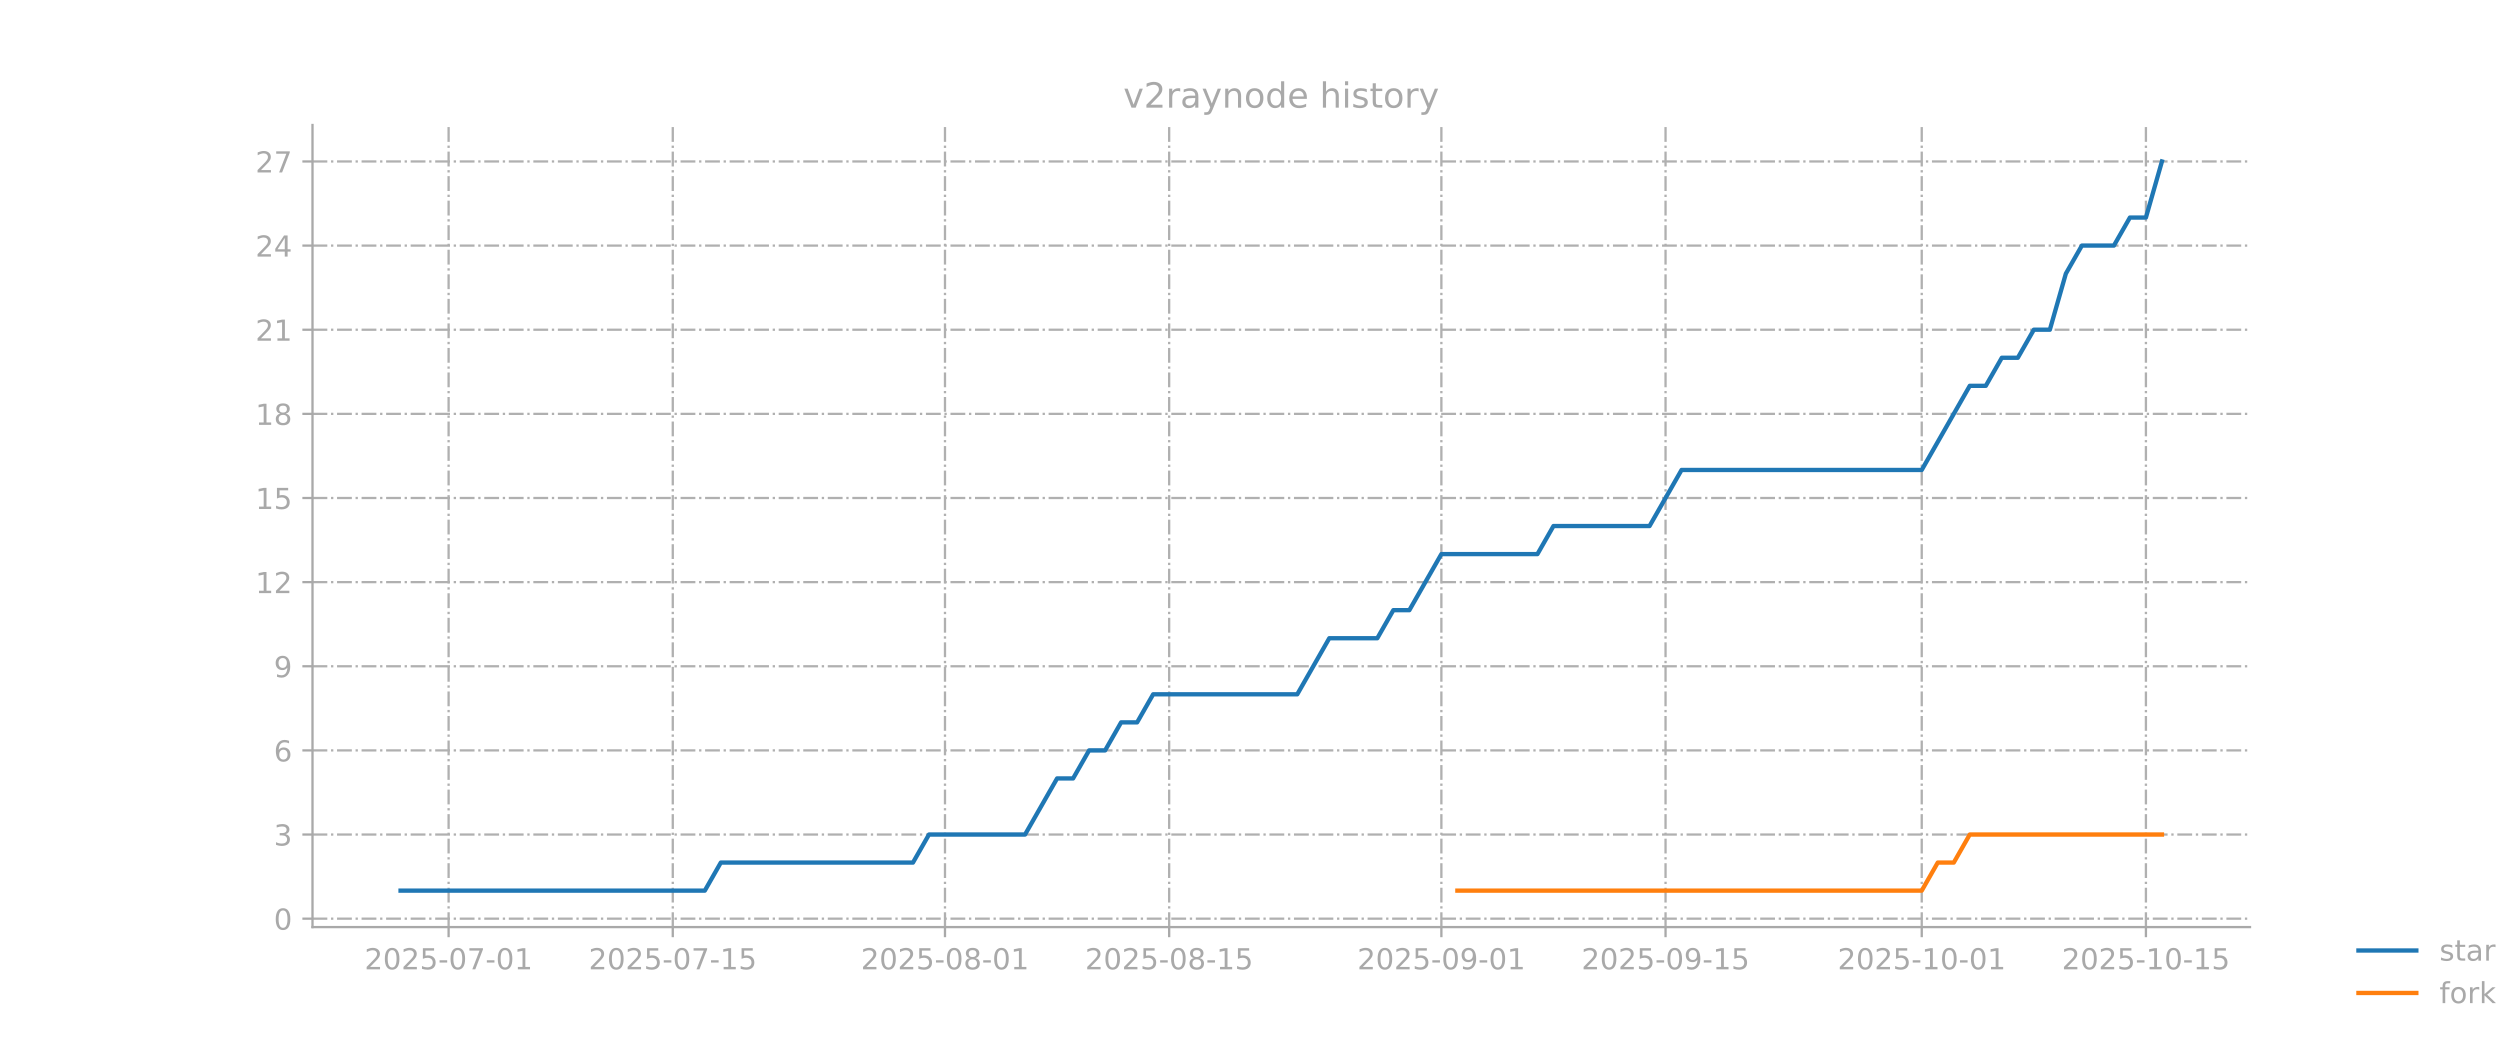
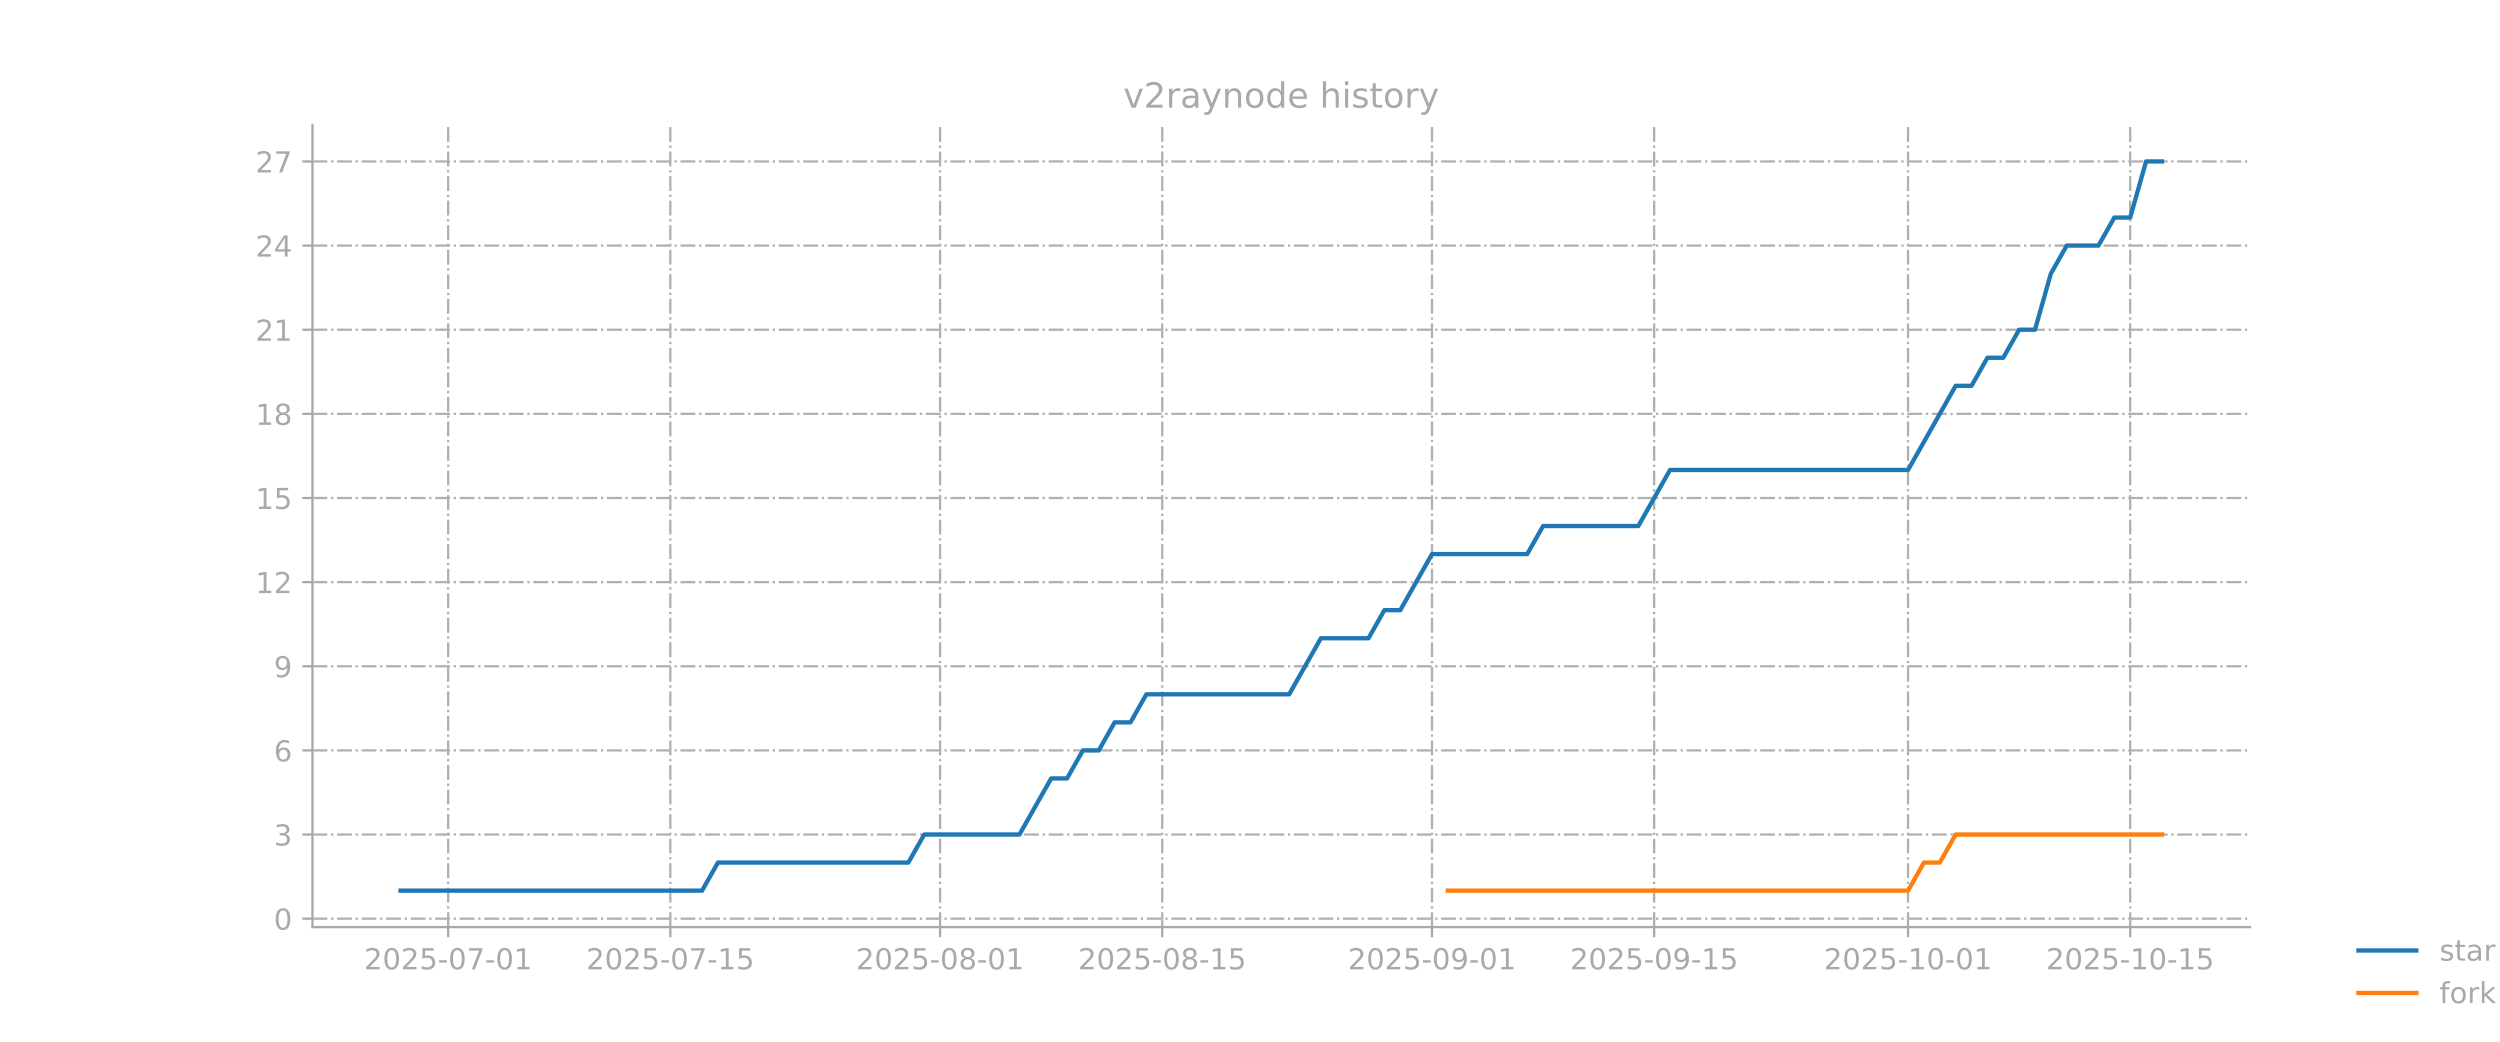
<svg xmlns="http://www.w3.org/2000/svg" xmlns:xlink="http://www.w3.org/1999/xlink" width="864pt" height="360pt" viewBox="0 0 864 360" version="1.1">
  <defs>
    <style type="text/css">*{stroke-linejoin: round; stroke-linecap: butt}</style>
  </defs>
  <g id="figure_1">
    <g id="patch_1">
      <path d="M 0 360  L 864 360  L 864 0  L 0 0  L 0 360  z " style="fill: none; opacity: 0" />
    </g>
    <g id="axes_1">
      <g id="patch_2">
        <path d="M 108 320.4  L 777.6 320.4  L 777.6 43.2  L 108 43.2  L 108 320.4  z " style="fill: none; opacity: 0" />
      </g>
      <g id="matplotlib.axis_1">
        <g id="xtick_1">
          <g id="line2d_1">
-             <path d="M 155.038 320.4  L 155.038 43.2  " clip-path="url(#pc6fa47966c)" style="fill: none; stroke-dasharray: 5.12,1.28,0.8,1.28; stroke-dashoffset: 0; stroke: #b0b0b0; stroke-width: 0.8" />
+             <path d="M 154.888 320.4  L 154.888 43.2  " clip-path="url(#p5e6f199717)" style="fill: none; stroke-dasharray: 5.12,1.28,0.8,1.28; stroke-dashoffset: 0; stroke: #b0b0b0; stroke-width: 0.8" />
          </g>
          <g id="line2d_2">
            <defs>
-               <path id="m1d8608e5f0" d="M 0 0  L 0 3.5  " style="stroke: #a9a9a9; stroke-width: 0.8" />
+               <path id="mb5358ff20d" d="M 0 0  L 0 3.5  " style="stroke: #a9a9a9; stroke-width: 0.8" />
            </defs>
            <g>
-               <use xlink:href="#m1d8608e5f0" x="155.038" y="320.4" style="fill: #a9a9a9; stroke: #a9a9a9; stroke-width: 0.8" />
+               <use xlink:href="#mb5358ff20d" x="154.888" y="320.4" style="fill: #a9a9a9; stroke: #a9a9a9; stroke-width: 0.8" />
            </g>
          </g>
          <g id="text_1">
-             <g style="fill: #a9a9a9" transform="translate(125.9802 334.9984) scale(0.1 -0.1)">
+             <g style="fill: #a9a9a9" transform="translate(125.8306 334.9984) scale(0.1 -0.1)">
              <defs>
                <path id="DejaVuSans-32" d="M 1228 531  L 3431 531  L 3431 0  L 469 0  L 469 531  Q 828 903 1448 1529  Q 2069 2156 2228 2338  Q 2531 2678 2651 2914  Q 2772 3150 2772 3378  Q 2772 3750 2511 3984  Q 2250 4219 1831 4219  Q 1534 4219 1204 4116  Q 875 4013 500 3803  L 500 4441  Q 881 4594 1212 4672  Q 1544 4750 1819 4750  Q 2544 4750 2975 4387  Q 3406 4025 3406 3419  Q 3406 3131 3298 2873  Q 3191 2616 2906 2266  Q 2828 2175 2409 1742  Q 1991 1309 1228 531  z " transform="scale(0.015625)" />
                <path id="DejaVuSans-30" d="M 2034 4250  Q 1547 4250 1301 3770  Q 1056 3291 1056 2328  Q 1056 1369 1301 889  Q 1547 409 2034 409  Q 2525 409 2770 889  Q 3016 1369 3016 2328  Q 3016 3291 2770 3770  Q 2525 4250 2034 4250  z M 2034 4750  Q 2819 4750 3233 4129  Q 3647 3509 3647 2328  Q 3647 1150 3233 529  Q 2819 -91 2034 -91  Q 1250 -91 836 529  Q 422 1150 422 2328  Q 422 3509 836 4129  Q 1250 4750 2034 4750  z " transform="scale(0.015625)" />
                <path id="DejaVuSans-35" d="M 691 4666  L 3169 4666  L 3169 4134  L 1269 4134  L 1269 2991  Q 1406 3038 1543 3061  Q 1681 3084 1819 3084  Q 2600 3084 3056 2656  Q 3513 2228 3513 1497  Q 3513 744 3044 326  Q 2575 -91 1722 -91  Q 1428 -91 1123 -41  Q 819 9 494 109  L 494 744  Q 775 591 1075 516  Q 1375 441 1709 441  Q 2250 441 2565 725  Q 2881 1009 2881 1497  Q 2881 1984 2565 2268  Q 2250 2553 1709 2553  Q 1456 2553 1204 2497  Q 953 2441 691 2322  L 691 4666  z " transform="scale(0.015625)" />
                <path id="DejaVuSans-2d" d="M 313 2009  L 1997 2009  L 1997 1497  L 313 1497  L 313 2009  z " transform="scale(0.015625)" />
                <path id="DejaVuSans-37" d="M 525 4666  L 3525 4666  L 3525 4397  L 1831 0  L 1172 0  L 2766 4134  L 525 4134  L 525 4666  z " transform="scale(0.015625)" />
                <path id="DejaVuSans-31" d="M 794 531  L 1825 531  L 1825 4091  L 703 3866  L 703 4441  L 1819 4666  L 2450 4666  L 2450 531  L 3481 531  L 3481 0  L 794 0  L 794 531  z " transform="scale(0.015625)" />
              </defs>
              <use xlink:href="#DejaVuSans-32" />
              <use xlink:href="#DejaVuSans-30" transform="translate(63.62305 0)" />
              <use xlink:href="#DejaVuSans-32" transform="translate(127.2461 0)" />
              <use xlink:href="#DejaVuSans-35" transform="translate(190.8691 0)" />
              <use xlink:href="#DejaVuSans-2d" transform="translate(254.4922 0)" />
              <use xlink:href="#DejaVuSans-30" transform="translate(290.5762 0)" />
              <use xlink:href="#DejaVuSans-37" transform="translate(354.1992 0)" />
              <use xlink:href="#DejaVuSans-2d" transform="translate(417.8223 0)" />
              <use xlink:href="#DejaVuSans-30" transform="translate(453.9062 0)" />
              <use xlink:href="#DejaVuSans-31" transform="translate(517.5293 0)" />
            </g>
          </g>
        </g>
        <g id="xtick_2">
          <g id="line2d_3">
-             <path d="M 232.512 320.4  L 232.512 43.2  " clip-path="url(#pc6fa47966c)" style="fill: none; stroke-dasharray: 5.12,1.28,0.8,1.28; stroke-dashoffset: 0; stroke: #b0b0b0; stroke-width: 0.8" />
+             <path d="M 231.665 320.4  L 231.665 43.2  " clip-path="url(#p5e6f199717)" style="fill: none; stroke-dasharray: 5.12,1.28,0.8,1.28; stroke-dashoffset: 0; stroke: #b0b0b0; stroke-width: 0.8" />
          </g>
          <g id="line2d_4">
            <g>
-               <use xlink:href="#m1d8608e5f0" x="232.512" y="320.4" style="fill: #a9a9a9; stroke: #a9a9a9; stroke-width: 0.8" />
+               <use xlink:href="#mb5358ff20d" x="231.665" y="320.4" style="fill: #a9a9a9; stroke: #a9a9a9; stroke-width: 0.8" />
            </g>
          </g>
          <g id="text_2">
-             <g style="fill: #a9a9a9" transform="translate(203.4546 334.9984) scale(0.1 -0.1)">
+             <g style="fill: #a9a9a9" transform="translate(202.6071 334.9984) scale(0.1 -0.1)">
              <use xlink:href="#DejaVuSans-32" />
              <use xlink:href="#DejaVuSans-30" transform="translate(63.62305 0)" />
              <use xlink:href="#DejaVuSans-32" transform="translate(127.2461 0)" />
              <use xlink:href="#DejaVuSans-35" transform="translate(190.8691 0)" />
              <use xlink:href="#DejaVuSans-2d" transform="translate(254.4922 0)" />
              <use xlink:href="#DejaVuSans-30" transform="translate(290.5762 0)" />
              <use xlink:href="#DejaVuSans-37" transform="translate(354.1992 0)" />
              <use xlink:href="#DejaVuSans-2d" transform="translate(417.8223 0)" />
              <use xlink:href="#DejaVuSans-31" transform="translate(453.9062 0)" />
              <use xlink:href="#DejaVuSans-35" transform="translate(517.5293 0)" />
            </g>
          </g>
        </g>
        <g id="xtick_3">
          <g id="line2d_5">
-             <path d="M 326.588 320.4  L 326.588 43.2  " clip-path="url(#pc6fa47966c)" style="fill: none; stroke-dasharray: 5.12,1.28,0.8,1.28; stroke-dashoffset: 0; stroke: #b0b0b0; stroke-width: 0.8" />
+             <path d="M 324.893 320.4  L 324.893 43.2  " clip-path="url(#p5e6f199717)" style="fill: none; stroke-dasharray: 5.12,1.28,0.8,1.28; stroke-dashoffset: 0; stroke: #b0b0b0; stroke-width: 0.8" />
          </g>
          <g id="line2d_6">
            <g>
-               <use xlink:href="#m1d8608e5f0" x="326.588" y="320.4" style="fill: #a9a9a9; stroke: #a9a9a9; stroke-width: 0.8" />
+               <use xlink:href="#mb5358ff20d" x="324.893" y="320.4" style="fill: #a9a9a9; stroke: #a9a9a9; stroke-width: 0.8" />
            </g>
          </g>
          <g id="text_3">
-             <g style="fill: #a9a9a9" transform="translate(297.5306 334.9984) scale(0.1 -0.1)">
+             <g style="fill: #a9a9a9" transform="translate(295.8356 334.9984) scale(0.1 -0.1)">
              <defs>
                <path id="DejaVuSans-38" d="M 2034 2216  Q 1584 2216 1326 1975  Q 1069 1734 1069 1313  Q 1069 891 1326 650  Q 1584 409 2034 409  Q 2484 409 2743 651  Q 3003 894 3003 1313  Q 3003 1734 2745 1975  Q 2488 2216 2034 2216  z M 1403 2484  Q 997 2584 770 2862  Q 544 3141 544 3541  Q 544 4100 942 4425  Q 1341 4750 2034 4750  Q 2731 4750 3128 4425  Q 3525 4100 3525 3541  Q 3525 3141 3298 2862  Q 3072 2584 2669 2484  Q 3125 2378 3379 2068  Q 3634 1759 3634 1313  Q 3634 634 3220 271  Q 2806 -91 2034 -91  Q 1263 -91 848 271  Q 434 634 434 1313  Q 434 1759 690 2068  Q 947 2378 1403 2484  z M 1172 3481  Q 1172 3119 1398 2916  Q 1625 2713 2034 2713  Q 2441 2713 2670 2916  Q 2900 3119 2900 3481  Q 2900 3844 2670 4047  Q 2441 4250 2034 4250  Q 1625 4250 1398 4047  Q 1172 3844 1172 3481  z " transform="scale(0.015625)" />
              </defs>
              <use xlink:href="#DejaVuSans-32" />
              <use xlink:href="#DejaVuSans-30" transform="translate(63.62305 0)" />
              <use xlink:href="#DejaVuSans-32" transform="translate(127.2461 0)" />
              <use xlink:href="#DejaVuSans-35" transform="translate(190.8691 0)" />
              <use xlink:href="#DejaVuSans-2d" transform="translate(254.4922 0)" />
              <use xlink:href="#DejaVuSans-30" transform="translate(290.5762 0)" />
              <use xlink:href="#DejaVuSans-38" transform="translate(354.1992 0)" />
              <use xlink:href="#DejaVuSans-2d" transform="translate(417.8223 0)" />
              <use xlink:href="#DejaVuSans-30" transform="translate(453.9062 0)" />
              <use xlink:href="#DejaVuSans-31" transform="translate(517.5293 0)" />
            </g>
          </g>
        </g>
        <g id="xtick_4">
          <g id="line2d_7">
-             <path d="M 404.063 320.4  L 404.063 43.2  " clip-path="url(#pc6fa47966c)" style="fill: none; stroke-dasharray: 5.12,1.28,0.8,1.28; stroke-dashoffset: 0; stroke: #b0b0b0; stroke-width: 0.8" />
+             <path d="M 401.67 320.4  L 401.67 43.2  " clip-path="url(#p5e6f199717)" style="fill: none; stroke-dasharray: 5.12,1.28,0.8,1.28; stroke-dashoffset: 0; stroke: #b0b0b0; stroke-width: 0.8" />
          </g>
          <g id="line2d_8">
            <g>
-               <use xlink:href="#m1d8608e5f0" x="404.063" y="320.4" style="fill: #a9a9a9; stroke: #a9a9a9; stroke-width: 0.8" />
+               <use xlink:href="#mb5358ff20d" x="401.67" y="320.4" style="fill: #a9a9a9; stroke: #a9a9a9; stroke-width: 0.8" />
            </g>
          </g>
          <g id="text_4">
-             <g style="fill: #a9a9a9" transform="translate(375.005 334.9984) scale(0.1 -0.1)">
+             <g style="fill: #a9a9a9" transform="translate(372.612 334.9984) scale(0.1 -0.1)">
              <use xlink:href="#DejaVuSans-32" />
              <use xlink:href="#DejaVuSans-30" transform="translate(63.62305 0)" />
              <use xlink:href="#DejaVuSans-32" transform="translate(127.2461 0)" />
              <use xlink:href="#DejaVuSans-35" transform="translate(190.8691 0)" />
              <use xlink:href="#DejaVuSans-2d" transform="translate(254.4922 0)" />
              <use xlink:href="#DejaVuSans-30" transform="translate(290.5762 0)" />
              <use xlink:href="#DejaVuSans-38" transform="translate(354.1992 0)" />
              <use xlink:href="#DejaVuSans-2d" transform="translate(417.8223 0)" />
              <use xlink:href="#DejaVuSans-31" transform="translate(453.9062 0)" />
              <use xlink:href="#DejaVuSans-35" transform="translate(517.5293 0)" />
            </g>
          </g>
        </g>
        <g id="xtick_5">
          <g id="line2d_9">
-             <path d="M 498.139 320.4  L 498.139 43.2  " clip-path="url(#pc6fa47966c)" style="fill: none; stroke-dasharray: 5.12,1.28,0.8,1.28; stroke-dashoffset: 0; stroke: #b0b0b0; stroke-width: 0.8" />
+             <path d="M 494.898 320.4  L 494.898 43.2  " clip-path="url(#p5e6f199717)" style="fill: none; stroke-dasharray: 5.12,1.28,0.8,1.28; stroke-dashoffset: 0; stroke: #b0b0b0; stroke-width: 0.8" />
          </g>
          <g id="line2d_10">
            <g>
-               <use xlink:href="#m1d8608e5f0" x="498.139" y="320.4" style="fill: #a9a9a9; stroke: #a9a9a9; stroke-width: 0.8" />
+               <use xlink:href="#mb5358ff20d" x="494.898" y="320.4" style="fill: #a9a9a9; stroke: #a9a9a9; stroke-width: 0.8" />
            </g>
          </g>
          <g id="text_5">
-             <g style="fill: #a9a9a9" transform="translate(469.081 334.9984) scale(0.1 -0.1)">
+             <g style="fill: #a9a9a9" transform="translate(465.8405 334.9984) scale(0.1 -0.1)">
              <defs>
                <path id="DejaVuSans-39" d="M 703 97  L 703 672  Q 941 559 1184 500  Q 1428 441 1663 441  Q 2288 441 2617 861  Q 2947 1281 2994 2138  Q 2813 1869 2534 1725  Q 2256 1581 1919 1581  Q 1219 1581 811 2004  Q 403 2428 403 3163  Q 403 3881 828 4315  Q 1253 4750 1959 4750  Q 2769 4750 3195 4129  Q 3622 3509 3622 2328  Q 3622 1225 3098 567  Q 2575 -91 1691 -91  Q 1453 -91 1209 -44  Q 966 3 703 97  z M 1959 2075  Q 2384 2075 2632 2365  Q 2881 2656 2881 3163  Q 2881 3666 2632 3958  Q 2384 4250 1959 4250  Q 1534 4250 1286 3958  Q 1038 3666 1038 3163  Q 1038 2656 1286 2365  Q 1534 2075 1959 2075  z " transform="scale(0.015625)" />
              </defs>
              <use xlink:href="#DejaVuSans-32" />
              <use xlink:href="#DejaVuSans-30" transform="translate(63.62305 0)" />
              <use xlink:href="#DejaVuSans-32" transform="translate(127.2461 0)" />
              <use xlink:href="#DejaVuSans-35" transform="translate(190.8691 0)" />
              <use xlink:href="#DejaVuSans-2d" transform="translate(254.4922 0)" />
              <use xlink:href="#DejaVuSans-30" transform="translate(290.5762 0)" />
              <use xlink:href="#DejaVuSans-39" transform="translate(354.1992 0)" />
              <use xlink:href="#DejaVuSans-2d" transform="translate(417.8223 0)" />
              <use xlink:href="#DejaVuSans-30" transform="translate(453.9062 0)" />
              <use xlink:href="#DejaVuSans-31" transform="translate(517.5293 0)" />
            </g>
          </g>
        </g>
        <g id="xtick_6">
          <g id="line2d_11">
-             <path d="M 575.613 320.4  L 575.613 43.2  " clip-path="url(#pc6fa47966c)" style="fill: none; stroke-dasharray: 5.12,1.28,0.8,1.28; stroke-dashoffset: 0; stroke: #b0b0b0; stroke-width: 0.8" />
+             <path d="M 571.675 320.4  L 571.675 43.2  " clip-path="url(#p5e6f199717)" style="fill: none; stroke-dasharray: 5.12,1.28,0.8,1.28; stroke-dashoffset: 0; stroke: #b0b0b0; stroke-width: 0.8" />
          </g>
          <g id="line2d_12">
            <g>
-               <use xlink:href="#m1d8608e5f0" x="575.613" y="320.4" style="fill: #a9a9a9; stroke: #a9a9a9; stroke-width: 0.8" />
+               <use xlink:href="#mb5358ff20d" x="571.675" y="320.4" style="fill: #a9a9a9; stroke: #a9a9a9; stroke-width: 0.8" />
            </g>
          </g>
          <g id="text_6">
-             <g style="fill: #a9a9a9" transform="translate(546.5554 334.9984) scale(0.1 -0.1)">
+             <g style="fill: #a9a9a9" transform="translate(542.6169 334.9984) scale(0.1 -0.1)">
              <use xlink:href="#DejaVuSans-32" />
              <use xlink:href="#DejaVuSans-30" transform="translate(63.62305 0)" />
              <use xlink:href="#DejaVuSans-32" transform="translate(127.2461 0)" />
              <use xlink:href="#DejaVuSans-35" transform="translate(190.8691 0)" />
              <use xlink:href="#DejaVuSans-2d" transform="translate(254.4922 0)" />
              <use xlink:href="#DejaVuSans-30" transform="translate(290.5762 0)" />
              <use xlink:href="#DejaVuSans-39" transform="translate(354.1992 0)" />
              <use xlink:href="#DejaVuSans-2d" transform="translate(417.8223 0)" />
              <use xlink:href="#DejaVuSans-31" transform="translate(453.9062 0)" />
              <use xlink:href="#DejaVuSans-35" transform="translate(517.5293 0)" />
            </g>
          </g>
        </g>
        <g id="xtick_7">
          <g id="line2d_13">
-             <path d="M 664.155 320.4  L 664.155 43.2  " clip-path="url(#pc6fa47966c)" style="fill: none; stroke-dasharray: 5.12,1.28,0.8,1.28; stroke-dashoffset: 0; stroke: #b0b0b0; stroke-width: 0.8" />
+             <path d="M 659.419 320.4  L 659.419 43.2  " clip-path="url(#p5e6f199717)" style="fill: none; stroke-dasharray: 5.12,1.28,0.8,1.28; stroke-dashoffset: 0; stroke: #b0b0b0; stroke-width: 0.8" />
          </g>
          <g id="line2d_14">
            <g>
-               <use xlink:href="#m1d8608e5f0" x="664.155" y="320.4" style="fill: #a9a9a9; stroke: #a9a9a9; stroke-width: 0.8" />
+               <use xlink:href="#mb5358ff20d" x="659.419" y="320.4" style="fill: #a9a9a9; stroke: #a9a9a9; stroke-width: 0.8" />
            </g>
          </g>
          <g id="text_7">
-             <g style="fill: #a9a9a9" transform="translate(635.0976 334.9984) scale(0.1 -0.1)">
+             <g style="fill: #a9a9a9" transform="translate(630.3614 334.9984) scale(0.1 -0.1)">
              <use xlink:href="#DejaVuSans-32" />
              <use xlink:href="#DejaVuSans-30" transform="translate(63.62305 0)" />
              <use xlink:href="#DejaVuSans-32" transform="translate(127.2461 0)" />
              <use xlink:href="#DejaVuSans-35" transform="translate(190.8691 0)" />
              <use xlink:href="#DejaVuSans-2d" transform="translate(254.4922 0)" />
              <use xlink:href="#DejaVuSans-31" transform="translate(290.5762 0)" />
              <use xlink:href="#DejaVuSans-30" transform="translate(354.1992 0)" />
              <use xlink:href="#DejaVuSans-2d" transform="translate(417.8223 0)" />
              <use xlink:href="#DejaVuSans-30" transform="translate(453.9062 0)" />
              <use xlink:href="#DejaVuSans-31" transform="translate(517.5293 0)" />
            </g>
          </g>
        </g>
        <g id="xtick_8">
          <g id="line2d_15">
-             <path d="M 741.63 320.4  L 741.63 43.2  " clip-path="url(#pc6fa47966c)" style="fill: none; stroke-dasharray: 5.12,1.28,0.8,1.28; stroke-dashoffset: 0; stroke: #b0b0b0; stroke-width: 0.8" />
+             <path d="M 736.196 320.4  L 736.196 43.2  " clip-path="url(#p5e6f199717)" style="fill: none; stroke-dasharray: 5.12,1.28,0.8,1.28; stroke-dashoffset: 0; stroke: #b0b0b0; stroke-width: 0.8" />
          </g>
          <g id="line2d_16">
            <g>
-               <use xlink:href="#m1d8608e5f0" x="741.63" y="320.4" style="fill: #a9a9a9; stroke: #a9a9a9; stroke-width: 0.8" />
+               <use xlink:href="#mb5358ff20d" x="736.196" y="320.4" style="fill: #a9a9a9; stroke: #a9a9a9; stroke-width: 0.8" />
            </g>
          </g>
          <g id="text_8">
-             <g style="fill: #a9a9a9" transform="translate(712.5719 334.9984) scale(0.1 -0.1)">
+             <g style="fill: #a9a9a9" transform="translate(707.1378 334.9984) scale(0.1 -0.1)">
              <use xlink:href="#DejaVuSans-32" />
              <use xlink:href="#DejaVuSans-30" transform="translate(63.62305 0)" />
              <use xlink:href="#DejaVuSans-32" transform="translate(127.2461 0)" />
              <use xlink:href="#DejaVuSans-35" transform="translate(190.8691 0)" />
              <use xlink:href="#DejaVuSans-2d" transform="translate(254.4922 0)" />
              <use xlink:href="#DejaVuSans-31" transform="translate(290.5762 0)" />
              <use xlink:href="#DejaVuSans-30" transform="translate(354.1992 0)" />
              <use xlink:href="#DejaVuSans-2d" transform="translate(417.8223 0)" />
              <use xlink:href="#DejaVuSans-31" transform="translate(453.9062 0)" />
              <use xlink:href="#DejaVuSans-35" transform="translate(517.5293 0)" />
            </g>
          </g>
        </g>
      </g>
      <g id="matplotlib.axis_2">
        <g id="ytick_1">
          <g id="line2d_17">
-             <path d="M 108 317.492  L 777.6 317.492  " clip-path="url(#pc6fa47966c)" style="fill: none; stroke-dasharray: 5.12,1.28,0.8,1.28; stroke-dashoffset: 0; stroke: #b0b0b0; stroke-width: 0.8" />
+             <path d="M 108 317.492  L 777.6 317.492  " clip-path="url(#p5e6f199717)" style="fill: none; stroke-dasharray: 5.12,1.28,0.8,1.28; stroke-dashoffset: 0; stroke: #b0b0b0; stroke-width: 0.8" />
          </g>
          <g id="line2d_18">
            <defs>
-               <path id="m1ca472d652" d="M 0 0  L -3.5 0  " style="stroke: #a9a9a9; stroke-width: 0.8" />
+               <path id="m1a1d3c8d53" d="M 0 0  L -3.5 0  " style="stroke: #a9a9a9; stroke-width: 0.8" />
            </defs>
            <g>
-               <use xlink:href="#m1ca472d652" x="108" y="317.492" style="fill: #a9a9a9; stroke: #a9a9a9; stroke-width: 0.8" />
+               <use xlink:href="#m1a1d3c8d53" x="108" y="317.492" style="fill: #a9a9a9; stroke: #a9a9a9; stroke-width: 0.8" />
            </g>
          </g>
          <g id="text_9">
            <g style="fill: #a9a9a9" transform="translate(94.6375 321.2915) scale(0.1 -0.1)">
              <use xlink:href="#DejaVuSans-30" />
            </g>
          </g>
        </g>
        <g id="ytick_2">
          <g id="line2d_19">
-             <path d="M 108 288.415  L 777.6 288.415  " clip-path="url(#pc6fa47966c)" style="fill: none; stroke-dasharray: 5.12,1.28,0.8,1.28; stroke-dashoffset: 0; stroke: #b0b0b0; stroke-width: 0.8" />
+             <path d="M 108 288.415  L 777.6 288.415  " clip-path="url(#p5e6f199717)" style="fill: none; stroke-dasharray: 5.12,1.28,0.8,1.28; stroke-dashoffset: 0; stroke: #b0b0b0; stroke-width: 0.8" />
          </g>
          <g id="line2d_20">
            <g>
-               <use xlink:href="#m1ca472d652" x="108" y="288.415" style="fill: #a9a9a9; stroke: #a9a9a9; stroke-width: 0.8" />
+               <use xlink:href="#m1a1d3c8d53" x="108" y="288.415" style="fill: #a9a9a9; stroke: #a9a9a9; stroke-width: 0.8" />
            </g>
          </g>
          <g id="text_10">
            <g style="fill: #a9a9a9" transform="translate(94.6375 292.2146) scale(0.1 -0.1)">
              <defs>
                <path id="DejaVuSans-33" d="M 2597 2516  Q 3050 2419 3304 2112  Q 3559 1806 3559 1356  Q 3559 666 3084 287  Q 2609 -91 1734 -91  Q 1441 -91 1130 -33  Q 819 25 488 141  L 488 750  Q 750 597 1062 519  Q 1375 441 1716 441  Q 2309 441 2620 675  Q 2931 909 2931 1356  Q 2931 1769 2642 2001  Q 2353 2234 1838 2234  L 1294 2234  L 1294 2753  L 1863 2753  Q 2328 2753 2575 2939  Q 2822 3125 2822 3475  Q 2822 3834 2567 4026  Q 2313 4219 1838 4219  Q 1578 4219 1281 4162  Q 984 4106 628 3988  L 628 4550  Q 988 4650 1302 4700  Q 1616 4750 1894 4750  Q 2613 4750 3031 4423  Q 3450 4097 3450 3541  Q 3450 3153 3228 2886  Q 3006 2619 2597 2516  z " transform="scale(0.015625)" />
              </defs>
              <use xlink:href="#DejaVuSans-33" />
            </g>
          </g>
        </g>
        <g id="ytick_3">
          <g id="line2d_21">
-             <path d="M 108 259.338  L 777.6 259.338  " clip-path="url(#pc6fa47966c)" style="fill: none; stroke-dasharray: 5.12,1.28,0.8,1.28; stroke-dashoffset: 0; stroke: #b0b0b0; stroke-width: 0.8" />
+             <path d="M 108 259.338  L 777.6 259.338  " clip-path="url(#p5e6f199717)" style="fill: none; stroke-dasharray: 5.12,1.28,0.8,1.28; stroke-dashoffset: 0; stroke: #b0b0b0; stroke-width: 0.8" />
          </g>
          <g id="line2d_22">
            <g>
-               <use xlink:href="#m1ca472d652" x="108" y="259.338" style="fill: #a9a9a9; stroke: #a9a9a9; stroke-width: 0.8" />
+               <use xlink:href="#m1a1d3c8d53" x="108" y="259.338" style="fill: #a9a9a9; stroke: #a9a9a9; stroke-width: 0.8" />
            </g>
          </g>
          <g id="text_11">
            <g style="fill: #a9a9a9" transform="translate(94.6375 263.1377) scale(0.1 -0.1)">
              <defs>
                <path id="DejaVuSans-36" d="M 2113 2584  Q 1688 2584 1439 2293  Q 1191 2003 1191 1497  Q 1191 994 1439 701  Q 1688 409 2113 409  Q 2538 409 2786 701  Q 3034 994 3034 1497  Q 3034 2003 2786 2293  Q 2538 2584 2113 2584  z M 3366 4563  L 3366 3988  Q 3128 4100 2886 4159  Q 2644 4219 2406 4219  Q 1781 4219 1451 3797  Q 1122 3375 1075 2522  Q 1259 2794 1537 2939  Q 1816 3084 2150 3084  Q 2853 3084 3261 2657  Q 3669 2231 3669 1497  Q 3669 778 3244 343  Q 2819 -91 2113 -91  Q 1303 -91 875 529  Q 447 1150 447 2328  Q 447 3434 972 4092  Q 1497 4750 2381 4750  Q 2619 4750 2861 4703  Q 3103 4656 3366 4563  z " transform="scale(0.015625)" />
              </defs>
              <use xlink:href="#DejaVuSans-36" />
            </g>
          </g>
        </g>
        <g id="ytick_4">
          <g id="line2d_23">
-             <path d="M 108 230.262  L 777.6 230.262  " clip-path="url(#pc6fa47966c)" style="fill: none; stroke-dasharray: 5.12,1.28,0.8,1.28; stroke-dashoffset: 0; stroke: #b0b0b0; stroke-width: 0.8" />
+             <path d="M 108 230.262  L 777.6 230.262  " clip-path="url(#p5e6f199717)" style="fill: none; stroke-dasharray: 5.12,1.28,0.8,1.28; stroke-dashoffset: 0; stroke: #b0b0b0; stroke-width: 0.8" />
          </g>
          <g id="line2d_24">
            <g>
-               <use xlink:href="#m1ca472d652" x="108" y="230.262" style="fill: #a9a9a9; stroke: #a9a9a9; stroke-width: 0.8" />
+               <use xlink:href="#m1a1d3c8d53" x="108" y="230.262" style="fill: #a9a9a9; stroke: #a9a9a9; stroke-width: 0.8" />
            </g>
          </g>
          <g id="text_12">
            <g style="fill: #a9a9a9" transform="translate(94.6375 234.0608) scale(0.1 -0.1)">
              <use xlink:href="#DejaVuSans-39" />
            </g>
          </g>
        </g>
        <g id="ytick_5">
          <g id="line2d_25">
-             <path d="M 108 201.185  L 777.6 201.185  " clip-path="url(#pc6fa47966c)" style="fill: none; stroke-dasharray: 5.12,1.28,0.8,1.28; stroke-dashoffset: 0; stroke: #b0b0b0; stroke-width: 0.8" />
+             <path d="M 108 201.185  L 777.6 201.185  " clip-path="url(#p5e6f199717)" style="fill: none; stroke-dasharray: 5.12,1.28,0.8,1.28; stroke-dashoffset: 0; stroke: #b0b0b0; stroke-width: 0.8" />
          </g>
          <g id="line2d_26">
            <g>
-               <use xlink:href="#m1ca472d652" x="108" y="201.185" style="fill: #a9a9a9; stroke: #a9a9a9; stroke-width: 0.8" />
+               <use xlink:href="#m1a1d3c8d53" x="108" y="201.185" style="fill: #a9a9a9; stroke: #a9a9a9; stroke-width: 0.8" />
            </g>
          </g>
          <g id="text_13">
            <g style="fill: #a9a9a9" transform="translate(88.275 204.9838) scale(0.1 -0.1)">
              <use xlink:href="#DejaVuSans-31" />
              <use xlink:href="#DejaVuSans-32" transform="translate(63.62305 0)" />
            </g>
          </g>
        </g>
        <g id="ytick_6">
          <g id="line2d_27">
-             <path d="M 108 172.108  L 777.6 172.108  " clip-path="url(#pc6fa47966c)" style="fill: none; stroke-dasharray: 5.12,1.28,0.8,1.28; stroke-dashoffset: 0; stroke: #b0b0b0; stroke-width: 0.8" />
+             <path d="M 108 172.108  L 777.6 172.108  " clip-path="url(#p5e6f199717)" style="fill: none; stroke-dasharray: 5.12,1.28,0.8,1.28; stroke-dashoffset: 0; stroke: #b0b0b0; stroke-width: 0.8" />
          </g>
          <g id="line2d_28">
            <g>
-               <use xlink:href="#m1ca472d652" x="108" y="172.108" style="fill: #a9a9a9; stroke: #a9a9a9; stroke-width: 0.8" />
+               <use xlink:href="#m1a1d3c8d53" x="108" y="172.108" style="fill: #a9a9a9; stroke: #a9a9a9; stroke-width: 0.8" />
            </g>
          </g>
          <g id="text_14">
            <g style="fill: #a9a9a9" transform="translate(88.275 175.9069) scale(0.1 -0.1)">
              <use xlink:href="#DejaVuSans-31" />
              <use xlink:href="#DejaVuSans-35" transform="translate(63.62305 0)" />
            </g>
          </g>
        </g>
        <g id="ytick_7">
          <g id="line2d_29">
-             <path d="M 108 143.031  L 777.6 143.031  " clip-path="url(#pc6fa47966c)" style="fill: none; stroke-dasharray: 5.12,1.28,0.8,1.28; stroke-dashoffset: 0; stroke: #b0b0b0; stroke-width: 0.8" />
+             <path d="M 108 143.031  L 777.6 143.031  " clip-path="url(#p5e6f199717)" style="fill: none; stroke-dasharray: 5.12,1.28,0.8,1.28; stroke-dashoffset: 0; stroke: #b0b0b0; stroke-width: 0.8" />
          </g>
          <g id="line2d_30">
            <g>
-               <use xlink:href="#m1ca472d652" x="108" y="143.031" style="fill: #a9a9a9; stroke: #a9a9a9; stroke-width: 0.8" />
+               <use xlink:href="#m1a1d3c8d53" x="108" y="143.031" style="fill: #a9a9a9; stroke: #a9a9a9; stroke-width: 0.8" />
            </g>
          </g>
          <g id="text_15">
            <g style="fill: #a9a9a9" transform="translate(88.275 146.83) scale(0.1 -0.1)">
              <use xlink:href="#DejaVuSans-31" />
              <use xlink:href="#DejaVuSans-38" transform="translate(63.62305 0)" />
            </g>
          </g>
        </g>
        <g id="ytick_8">
          <g id="line2d_31">
-             <path d="M 108 113.954  L 777.6 113.954  " clip-path="url(#pc6fa47966c)" style="fill: none; stroke-dasharray: 5.12,1.28,0.8,1.28; stroke-dashoffset: 0; stroke: #b0b0b0; stroke-width: 0.8" />
+             <path d="M 108 113.954  L 777.6 113.954  " clip-path="url(#p5e6f199717)" style="fill: none; stroke-dasharray: 5.12,1.28,0.8,1.28; stroke-dashoffset: 0; stroke: #b0b0b0; stroke-width: 0.8" />
          </g>
          <g id="line2d_32">
            <g>
-               <use xlink:href="#m1ca472d652" x="108" y="113.954" style="fill: #a9a9a9; stroke: #a9a9a9; stroke-width: 0.8" />
+               <use xlink:href="#m1a1d3c8d53" x="108" y="113.954" style="fill: #a9a9a9; stroke: #a9a9a9; stroke-width: 0.8" />
            </g>
          </g>
          <g id="text_16">
            <g style="fill: #a9a9a9" transform="translate(88.275 117.7531) scale(0.1 -0.1)">
              <use xlink:href="#DejaVuSans-32" />
              <use xlink:href="#DejaVuSans-31" transform="translate(63.62305 0)" />
            </g>
          </g>
        </g>
        <g id="ytick_9">
          <g id="line2d_33">
-             <path d="M 108 84.877  L 777.6 84.877  " clip-path="url(#pc6fa47966c)" style="fill: none; stroke-dasharray: 5.12,1.28,0.8,1.28; stroke-dashoffset: 0; stroke: #b0b0b0; stroke-width: 0.8" />
+             <path d="M 108 84.877  L 777.6 84.877  " clip-path="url(#p5e6f199717)" style="fill: none; stroke-dasharray: 5.12,1.28,0.8,1.28; stroke-dashoffset: 0; stroke: #b0b0b0; stroke-width: 0.8" />
          </g>
          <g id="line2d_34">
            <g>
-               <use xlink:href="#m1ca472d652" x="108" y="84.877" style="fill: #a9a9a9; stroke: #a9a9a9; stroke-width: 0.8" />
+               <use xlink:href="#m1a1d3c8d53" x="108" y="84.877" style="fill: #a9a9a9; stroke: #a9a9a9; stroke-width: 0.8" />
            </g>
          </g>
          <g id="text_17">
            <g style="fill: #a9a9a9" transform="translate(88.275 88.67614) scale(0.1 -0.1)">
              <defs>
                <path id="DejaVuSans-34" d="M 2419 4116  L 825 1625  L 2419 1625  L 2419 4116  z M 2253 4666  L 3047 4666  L 3047 1625  L 3713 1625  L 3713 1100  L 3047 1100  L 3047 0  L 2419 0  L 2419 1100  L 313 1100  L 313 1709  L 2253 4666  z " transform="scale(0.015625)" />
              </defs>
              <use xlink:href="#DejaVuSans-32" />
              <use xlink:href="#DejaVuSans-34" transform="translate(63.62305 0)" />
            </g>
          </g>
        </g>
        <g id="ytick_10">
          <g id="line2d_35">
-             <path d="M 108 55.8  L 777.6 55.8  " clip-path="url(#pc6fa47966c)" style="fill: none; stroke-dasharray: 5.12,1.28,0.8,1.28; stroke-dashoffset: 0; stroke: #b0b0b0; stroke-width: 0.8" />
+             <path d="M 108 55.8  L 777.6 55.8  " clip-path="url(#p5e6f199717)" style="fill: none; stroke-dasharray: 5.12,1.28,0.8,1.28; stroke-dashoffset: 0; stroke: #b0b0b0; stroke-width: 0.8" />
          </g>
          <g id="line2d_36">
            <g>
-               <use xlink:href="#m1ca472d652" x="108" y="55.8" style="fill: #a9a9a9; stroke: #a9a9a9; stroke-width: 0.8" />
+               <use xlink:href="#m1a1d3c8d53" x="108" y="55.8" style="fill: #a9a9a9; stroke: #a9a9a9; stroke-width: 0.8" />
            </g>
          </g>
          <g id="text_18">
            <g style="fill: #a9a9a9" transform="translate(88.275 59.59922) scale(0.1 -0.1)">
              <use xlink:href="#DejaVuSans-32" />
              <use xlink:href="#DejaVuSans-37" transform="translate(63.62305 0)" />
            </g>
          </g>
        </g>
      </g>
      <g id="line2d_37">
-         <path d="M 138.436 307.8  L 143.97 307.8  L 149.504 307.8  L 155.038 307.8  L 160.572 307.8  L 166.106 307.8  L 171.64 307.8  L 177.174 307.8  L 182.707 307.8  L 188.241 307.8  L 193.775 307.8  L 199.309 307.8  L 204.843 307.8  L 210.377 307.8  L 215.911 307.8  L 221.445 307.8  L 226.979 307.8  L 232.512 307.8  L 238.046 307.8  L 243.58 307.8  L 249.114 298.108  L 254.648 298.108  L 260.182 298.108  L 265.716 298.108  L 271.25 298.108  L 276.783 298.108  L 282.317 298.108  L 287.851 298.108  L 293.385 298.108  L 298.919 298.108  L 304.453 298.108  L 309.987 298.108  L 315.521 298.108  L 321.055 288.415  L 326.588 288.415  L 332.122 288.415  L 337.656 288.415  L 343.19 288.415  L 348.724 288.415  L 354.258 288.415  L 359.792 278.723  L 365.326 269.031  L 370.86 269.031  L 376.393 259.338  L 381.927 259.338  L 387.461 249.646  L 392.995 249.646  L 398.529 239.954  L 404.063 239.954  L 409.597 239.954  L 415.131 239.954  L 420.664 239.954  L 426.198 239.954  L 431.732 239.954  L 437.266 239.954  L 442.8 239.954  L 448.334 239.954  L 453.868 230.262  L 459.402 220.569  L 464.936 220.569  L 470.469 220.569  L 476.003 220.569  L 481.537 210.877  L 487.071 210.877  L 492.605 201.185  L 498.139 191.492  L 503.673 191.492  L 509.207 191.492  L 514.74 191.492  L 520.274 191.492  L 525.808 191.492  L 531.342 191.492  L 536.876 181.8  L 542.41 181.8  L 547.944 181.8  L 553.478 181.8  L 559.012 181.8  L 564.545 181.8  L 570.079 181.8  L 575.613 172.108  L 581.147 162.415  L 586.681 162.415  L 592.215 162.415  L 597.749 162.415  L 603.283 162.415  L 608.817 162.415  L 614.35 162.415  L 619.884 162.415  L 625.418 162.415  L 630.952 162.415  L 636.486 162.415  L 642.02 162.415  L 647.554 162.415  L 653.088 162.415  L 658.621 162.415  L 664.155 162.415  L 669.689 152.723  L 675.223 143.031  L 680.757 133.338  L 686.291 133.338  L 691.825 123.646  L 697.359 123.646  L 702.893 113.954  L 708.426 113.954  L 713.96 94.569  L 719.494 84.877  L 725.028 84.877  L 730.562 84.877  L 736.096 75.185  L 741.63 75.185  L 747.164 55.8  " clip-path="url(#pc6fa47966c)" style="fill: none; stroke: #1f77b4; stroke-width: 1.5; stroke-linecap: square" />
+         <path d="M 138.436 307.8  L 143.92 307.8  L 149.404 307.8  L 154.888 307.8  L 160.372 307.8  L 165.857 307.8  L 171.341 307.8  L 176.825 307.8  L 182.309 307.8  L 187.793 307.8  L 193.277 307.8  L 198.761 307.8  L 204.245 307.8  L 209.729 307.8  L 215.213 307.8  L 220.697 307.8  L 226.181 307.8  L 231.665 307.8  L 237.149 307.8  L 242.633 307.8  L 248.117 298.108  L 253.601 298.108  L 259.085 298.108  L 264.569 298.108  L 270.053 298.108  L 275.537 298.108  L 281.021 298.108  L 286.505 298.108  L 291.989 298.108  L 297.473 298.108  L 302.957 298.108  L 308.441 298.108  L 313.925 298.108  L 319.409 288.415  L 324.893 288.415  L 330.377 288.415  L 335.861 288.415  L 341.345 288.415  L 346.829 288.415  L 352.314 288.415  L 357.798 278.723  L 363.282 269.031  L 368.766 269.031  L 374.25 259.338  L 379.734 259.338  L 385.218 249.646  L 390.702 249.646  L 396.186 239.954  L 401.67 239.954  L 407.154 239.954  L 412.638 239.954  L 418.122 239.954  L 423.606 239.954  L 429.09 239.954  L 434.574 239.954  L 440.058 239.954  L 445.542 239.954  L 451.026 230.262  L 456.51 220.569  L 461.994 220.569  L 467.478 220.569  L 472.962 220.569  L 478.446 210.877  L 483.93 210.877  L 489.414 201.185  L 494.898 191.492  L 500.382 191.492  L 505.866 191.492  L 511.35 191.492  L 516.834 191.492  L 522.318 191.492  L 527.802 191.492  L 533.286 181.8  L 538.771 181.8  L 544.255 181.8  L 549.739 181.8  L 555.223 181.8  L 560.707 181.8  L 566.191 181.8  L 571.675 172.108  L 577.159 162.415  L 582.643 162.415  L 588.127 162.415  L 593.611 162.415  L 599.095 162.415  L 604.579 162.415  L 610.063 162.415  L 615.547 162.415  L 621.031 162.415  L 626.515 162.415  L 631.999 162.415  L 637.483 162.415  L 642.967 162.415  L 648.451 162.415  L 653.935 162.415  L 659.419 162.415  L 664.903 152.723  L 670.387 143.031  L 675.871 133.338  L 681.355 133.338  L 686.839 123.646  L 692.323 123.646  L 697.807 113.954  L 703.291 113.954  L 708.775 94.569  L 714.259 84.877  L 719.743 84.877  L 725.228 84.877  L 730.712 75.185  L 736.196 75.185  L 741.68 55.8  L 747.164 55.8  " clip-path="url(#p5e6f199717)" style="fill: none; stroke: #1f77b4; stroke-width: 1.5; stroke-linecap: square" />
      </g>
      <g id="line2d_38">
-         <path d="M 503.673 307.8  L 509.207 307.8  L 514.74 307.8  L 520.274 307.8  L 525.808 307.8  L 531.342 307.8  L 536.876 307.8  L 542.41 307.8  L 547.944 307.8  L 553.478 307.8  L 559.012 307.8  L 564.545 307.8  L 570.079 307.8  L 575.613 307.8  L 581.147 307.8  L 586.681 307.8  L 592.215 307.8  L 597.749 307.8  L 603.283 307.8  L 608.817 307.8  L 614.35 307.8  L 619.884 307.8  L 625.418 307.8  L 630.952 307.8  L 636.486 307.8  L 642.02 307.8  L 647.554 307.8  L 653.088 307.8  L 658.621 307.8  L 664.155 307.8  L 669.689 298.108  L 675.223 298.108  L 680.757 288.415  L 686.291 288.415  L 691.825 288.415  L 697.359 288.415  L 702.893 288.415  L 708.426 288.415  L 713.96 288.415  L 719.494 288.415  L 725.028 288.415  L 730.562 288.415  L 736.096 288.415  L 741.63 288.415  L 747.164 288.415  " clip-path="url(#pc6fa47966c)" style="fill: none; stroke: #ff7f0e; stroke-width: 1.5; stroke-linecap: square" />
+         <path d="M 500.382 307.8  L 505.866 307.8  L 511.35 307.8  L 516.834 307.8  L 522.318 307.8  L 527.802 307.8  L 533.286 307.8  L 538.771 307.8  L 544.255 307.8  L 549.739 307.8  L 555.223 307.8  L 560.707 307.8  L 566.191 307.8  L 571.675 307.8  L 577.159 307.8  L 582.643 307.8  L 588.127 307.8  L 593.611 307.8  L 599.095 307.8  L 604.579 307.8  L 610.063 307.8  L 615.547 307.8  L 621.031 307.8  L 626.515 307.8  L 631.999 307.8  L 637.483 307.8  L 642.967 307.8  L 648.451 307.8  L 653.935 307.8  L 659.419 307.8  L 664.903 298.108  L 670.387 298.108  L 675.871 288.415  L 681.355 288.415  L 686.839 288.415  L 692.323 288.415  L 697.807 288.415  L 703.291 288.415  L 708.775 288.415  L 714.259 288.415  L 719.743 288.415  L 725.228 288.415  L 730.712 288.415  L 736.196 288.415  L 741.68 288.415  L 747.164 288.415  " clip-path="url(#p5e6f199717)" style="fill: none; stroke: #ff7f0e; stroke-width: 1.5; stroke-linecap: square" />
      </g>
      <g id="patch_3">
        <path d="M 108 320.4  L 108 43.2  " style="fill: none; stroke: #a9a9a9; stroke-width: 0.8; stroke-linejoin: miter; stroke-linecap: square" />
      </g>
      <g id="patch_4">
        <path d="M 777.6 320.4  L 777.6 43.2  " style="fill: none" />
      </g>
      <g id="patch_5">
        <path d="M 108 320.4  L 777.6 320.4  " style="fill: none; stroke: #a9a9a9; stroke-width: 0.8; stroke-linejoin: miter; stroke-linecap: square" />
      </g>
      <g id="patch_6">
        <path d="M 108 43.2  L 777.6 43.2  " style="fill: none" />
      </g>
      <g id="text_19">
        <g style="fill: #a9a9a9" transform="translate(388.2188 37.2) scale(0.12 -0.12)">
          <defs>
            <path id="DejaVuSans-76" d="M 191 3500  L 800 3500  L 1894 563  L 2988 3500  L 3597 3500  L 2284 0  L 1503 0  L 191 3500  z " transform="scale(0.015625)" />
            <path id="DejaVuSans-72" d="M 2631 2963  Q 2534 3019 2420 3045  Q 2306 3072 2169 3072  Q 1681 3072 1420 2755  Q 1159 2438 1159 1844  L 1159 0  L 581 0  L 581 3500  L 1159 3500  L 1159 2956  Q 1341 3275 1631 3429  Q 1922 3584 2338 3584  Q 2397 3584 2469 3576  Q 2541 3569 2628 3553  L 2631 2963  z " transform="scale(0.015625)" />
            <path id="DejaVuSans-61" d="M 2194 1759  Q 1497 1759 1228 1600  Q 959 1441 959 1056  Q 959 750 1161 570  Q 1363 391 1709 391  Q 2188 391 2477 730  Q 2766 1069 2766 1631  L 2766 1759  L 2194 1759  z M 3341 1997  L 3341 0  L 2766 0  L 2766 531  Q 2569 213 2275 61  Q 1981 -91 1556 -91  Q 1019 -91 701 211  Q 384 513 384 1019  Q 384 1609 779 1909  Q 1175 2209 1959 2209  L 2766 2209  L 2766 2266  Q 2766 2663 2505 2880  Q 2244 3097 1772 3097  Q 1472 3097 1187 3025  Q 903 2953 641 2809  L 641 3341  Q 956 3463 1253 3523  Q 1550 3584 1831 3584  Q 2591 3584 2966 3190  Q 3341 2797 3341 1997  z " transform="scale(0.015625)" />
            <path id="DejaVuSans-79" d="M 2059 -325  Q 1816 -950 1584 -1140  Q 1353 -1331 966 -1331  L 506 -1331  L 506 -850  L 844 -850  Q 1081 -850 1212 -737  Q 1344 -625 1503 -206  L 1606 56  L 191 3500  L 800 3500  L 1894 763  L 2988 3500  L 3597 3500  L 2059 -325  z " transform="scale(0.015625)" />
            <path id="DejaVuSans-6e" d="M 3513 2113  L 3513 0  L 2938 0  L 2938 2094  Q 2938 2591 2744 2837  Q 2550 3084 2163 3084  Q 1697 3084 1428 2787  Q 1159 2491 1159 1978  L 1159 0  L 581 0  L 581 3500  L 1159 3500  L 1159 2956  Q 1366 3272 1645 3428  Q 1925 3584 2291 3584  Q 2894 3584 3203 3211  Q 3513 2838 3513 2113  z " transform="scale(0.015625)" />
            <path id="DejaVuSans-6f" d="M 1959 3097  Q 1497 3097 1228 2736  Q 959 2375 959 1747  Q 959 1119 1226 758  Q 1494 397 1959 397  Q 2419 397 2687 759  Q 2956 1122 2956 1747  Q 2956 2369 2687 2733  Q 2419 3097 1959 3097  z M 1959 3584  Q 2709 3584 3137 3096  Q 3566 2609 3566 1747  Q 3566 888 3137 398  Q 2709 -91 1959 -91  Q 1206 -91 779 398  Q 353 888 353 1747  Q 353 2609 779 3096  Q 1206 3584 1959 3584  z " transform="scale(0.015625)" />
            <path id="DejaVuSans-64" d="M 2906 2969  L 2906 4863  L 3481 4863  L 3481 0  L 2906 0  L 2906 525  Q 2725 213 2448 61  Q 2172 -91 1784 -91  Q 1150 -91 751 415  Q 353 922 353 1747  Q 353 2572 751 3078  Q 1150 3584 1784 3584  Q 2172 3584 2448 3432  Q 2725 3281 2906 2969  z M 947 1747  Q 947 1113 1208 752  Q 1469 391 1925 391  Q 2381 391 2643 752  Q 2906 1113 2906 1747  Q 2906 2381 2643 2742  Q 2381 3103 1925 3103  Q 1469 3103 1208 2742  Q 947 2381 947 1747  z " transform="scale(0.015625)" />
            <path id="DejaVuSans-65" d="M 3597 1894  L 3597 1613  L 953 1613  Q 991 1019 1311 708  Q 1631 397 2203 397  Q 2534 397 2845 478  Q 3156 559 3463 722  L 3463 178  Q 3153 47 2828 -22  Q 2503 -91 2169 -91  Q 1331 -91 842 396  Q 353 884 353 1716  Q 353 2575 817 3079  Q 1281 3584 2069 3584  Q 2775 3584 3186 3129  Q 3597 2675 3597 1894  z M 3022 2063  Q 3016 2534 2758 2815  Q 2500 3097 2075 3097  Q 1594 3097 1305 2825  Q 1016 2553 972 2059  L 3022 2063  z " transform="scale(0.015625)" />
            <path id="DejaVuSans-20" transform="scale(0.015625)" />
            <path id="DejaVuSans-68" d="M 3513 2113  L 3513 0  L 2938 0  L 2938 2094  Q 2938 2591 2744 2837  Q 2550 3084 2163 3084  Q 1697 3084 1428 2787  Q 1159 2491 1159 1978  L 1159 0  L 581 0  L 581 4863  L 1159 4863  L 1159 2956  Q 1366 3272 1645 3428  Q 1925 3584 2291 3584  Q 2894 3584 3203 3211  Q 3513 2838 3513 2113  z " transform="scale(0.015625)" />
            <path id="DejaVuSans-69" d="M 603 3500  L 1178 3500  L 1178 0  L 603 0  L 603 3500  z M 603 4863  L 1178 4863  L 1178 4134  L 603 4134  L 603 4863  z " transform="scale(0.015625)" />
            <path id="DejaVuSans-73" d="M 2834 3397  L 2834 2853  Q 2591 2978 2328 3040  Q 2066 3103 1784 3103  Q 1356 3103 1142 2972  Q 928 2841 928 2578  Q 928 2378 1081 2264  Q 1234 2150 1697 2047  L 1894 2003  Q 2506 1872 2764 1633  Q 3022 1394 3022 966  Q 3022 478 2636 193  Q 2250 -91 1575 -91  Q 1294 -91 989 -36  Q 684 19 347 128  L 347 722  Q 666 556 975 473  Q 1284 391 1588 391  Q 1994 391 2212 530  Q 2431 669 2431 922  Q 2431 1156 2273 1281  Q 2116 1406 1581 1522  L 1381 1569  Q 847 1681 609 1914  Q 372 2147 372 2553  Q 372 3047 722 3315  Q 1072 3584 1716 3584  Q 2034 3584 2315 3537  Q 2597 3491 2834 3397  z " transform="scale(0.015625)" />
            <path id="DejaVuSans-74" d="M 1172 4494  L 1172 3500  L 2356 3500  L 2356 3053  L 1172 3053  L 1172 1153  Q 1172 725 1289 603  Q 1406 481 1766 481  L 2356 481  L 2356 0  L 1766 0  Q 1100 0 847 248  Q 594 497 594 1153  L 594 3053  L 172 3053  L 172 3500  L 594 3500  L 594 4494  L 1172 4494  z " transform="scale(0.015625)" />
          </defs>
          <use xlink:href="#DejaVuSans-76" />
          <use xlink:href="#DejaVuSans-32" transform="translate(59.17969 0)" />
          <use xlink:href="#DejaVuSans-72" transform="translate(122.8027 0)" />
          <use xlink:href="#DejaVuSans-61" transform="translate(163.916 0)" />
          <use xlink:href="#DejaVuSans-79" transform="translate(225.1953 0)" />
          <use xlink:href="#DejaVuSans-6e" transform="translate(284.375 0)" />
          <use xlink:href="#DejaVuSans-6f" transform="translate(347.7539 0)" />
          <use xlink:href="#DejaVuSans-64" transform="translate(408.9355 0)" />
          <use xlink:href="#DejaVuSans-65" transform="translate(472.4121 0)" />
          <use xlink:href="#DejaVuSans-20" transform="translate(533.9355 0)" />
          <use xlink:href="#DejaVuSans-68" transform="translate(565.7227 0)" />
          <use xlink:href="#DejaVuSans-69" transform="translate(629.1016 0)" />
          <use xlink:href="#DejaVuSans-73" transform="translate(656.8848 0)" />
          <use xlink:href="#DejaVuSans-74" transform="translate(708.9844 0)" />
          <use xlink:href="#DejaVuSans-6f" transform="translate(748.1934 0)" />
          <use xlink:href="#DejaVuSans-72" transform="translate(809.375 0)" />
          <use xlink:href="#DejaVuSans-79" transform="translate(850.4883 0)" />
        </g>
      </g>
      <g id="legend_1">
        <g id="line2d_39">
          <path d="M 815.08 328.498  L 825.08 328.498  L 835.08 328.498  " style="fill: none; stroke: #1f77b4; stroke-width: 1.5; stroke-linecap: square" />
        </g>
        <g id="text_20">
          <g style="fill: #a9a9a9" transform="translate(843.08 331.9984) scale(0.1 -0.1)">
            <use xlink:href="#DejaVuSans-73" />
            <use xlink:href="#DejaVuSans-74" transform="translate(52.09961 0)" />
            <use xlink:href="#DejaVuSans-61" transform="translate(91.30859 0)" />
            <use xlink:href="#DejaVuSans-72" transform="translate(152.5879 0)" />
          </g>
        </g>
        <g id="line2d_40">
          <path d="M 815.08 343.177  L 825.08 343.177  L 835.08 343.177  " style="fill: none; stroke: #ff7f0e; stroke-width: 1.5; stroke-linecap: square" />
        </g>
        <g id="text_21">
          <g style="fill: #a9a9a9" transform="translate(843.08 346.6766) scale(0.1 -0.1)">
            <defs>
              <path id="DejaVuSans-66" d="M 2375 4863  L 2375 4384  L 1825 4384  Q 1516 4384 1395 4259  Q 1275 4134 1275 3809  L 1275 3500  L 2222 3500  L 2222 3053  L 1275 3053  L 1275 0  L 697 0  L 697 3053  L 147 3053  L 147 3500  L 697 3500  L 697 3744  Q 697 4328 969 4595  Q 1241 4863 1831 4863  L 2375 4863  z " transform="scale(0.015625)" />
              <path id="DejaVuSans-6b" d="M 581 4863  L 1159 4863  L 1159 1991  L 2875 3500  L 3609 3500  L 1753 1863  L 3688 0  L 2938 0  L 1159 1709  L 1159 0  L 581 0  L 581 4863  z " transform="scale(0.015625)" />
            </defs>
            <use xlink:href="#DejaVuSans-66" />
            <use xlink:href="#DejaVuSans-6f" transform="translate(35.20508 0)" />
            <use xlink:href="#DejaVuSans-72" transform="translate(96.38672 0)" />
            <use xlink:href="#DejaVuSans-6b" transform="translate(137.5 0)" />
          </g>
        </g>
      </g>
    </g>
  </g>
  <defs>
-     <clipPath id="pc6fa47966c">
+     <clipPath id="p5e6f199717">
      <rect x="108" y="43.2" width="669.6" height="277.2" />
    </clipPath>
  </defs>
</svg>
